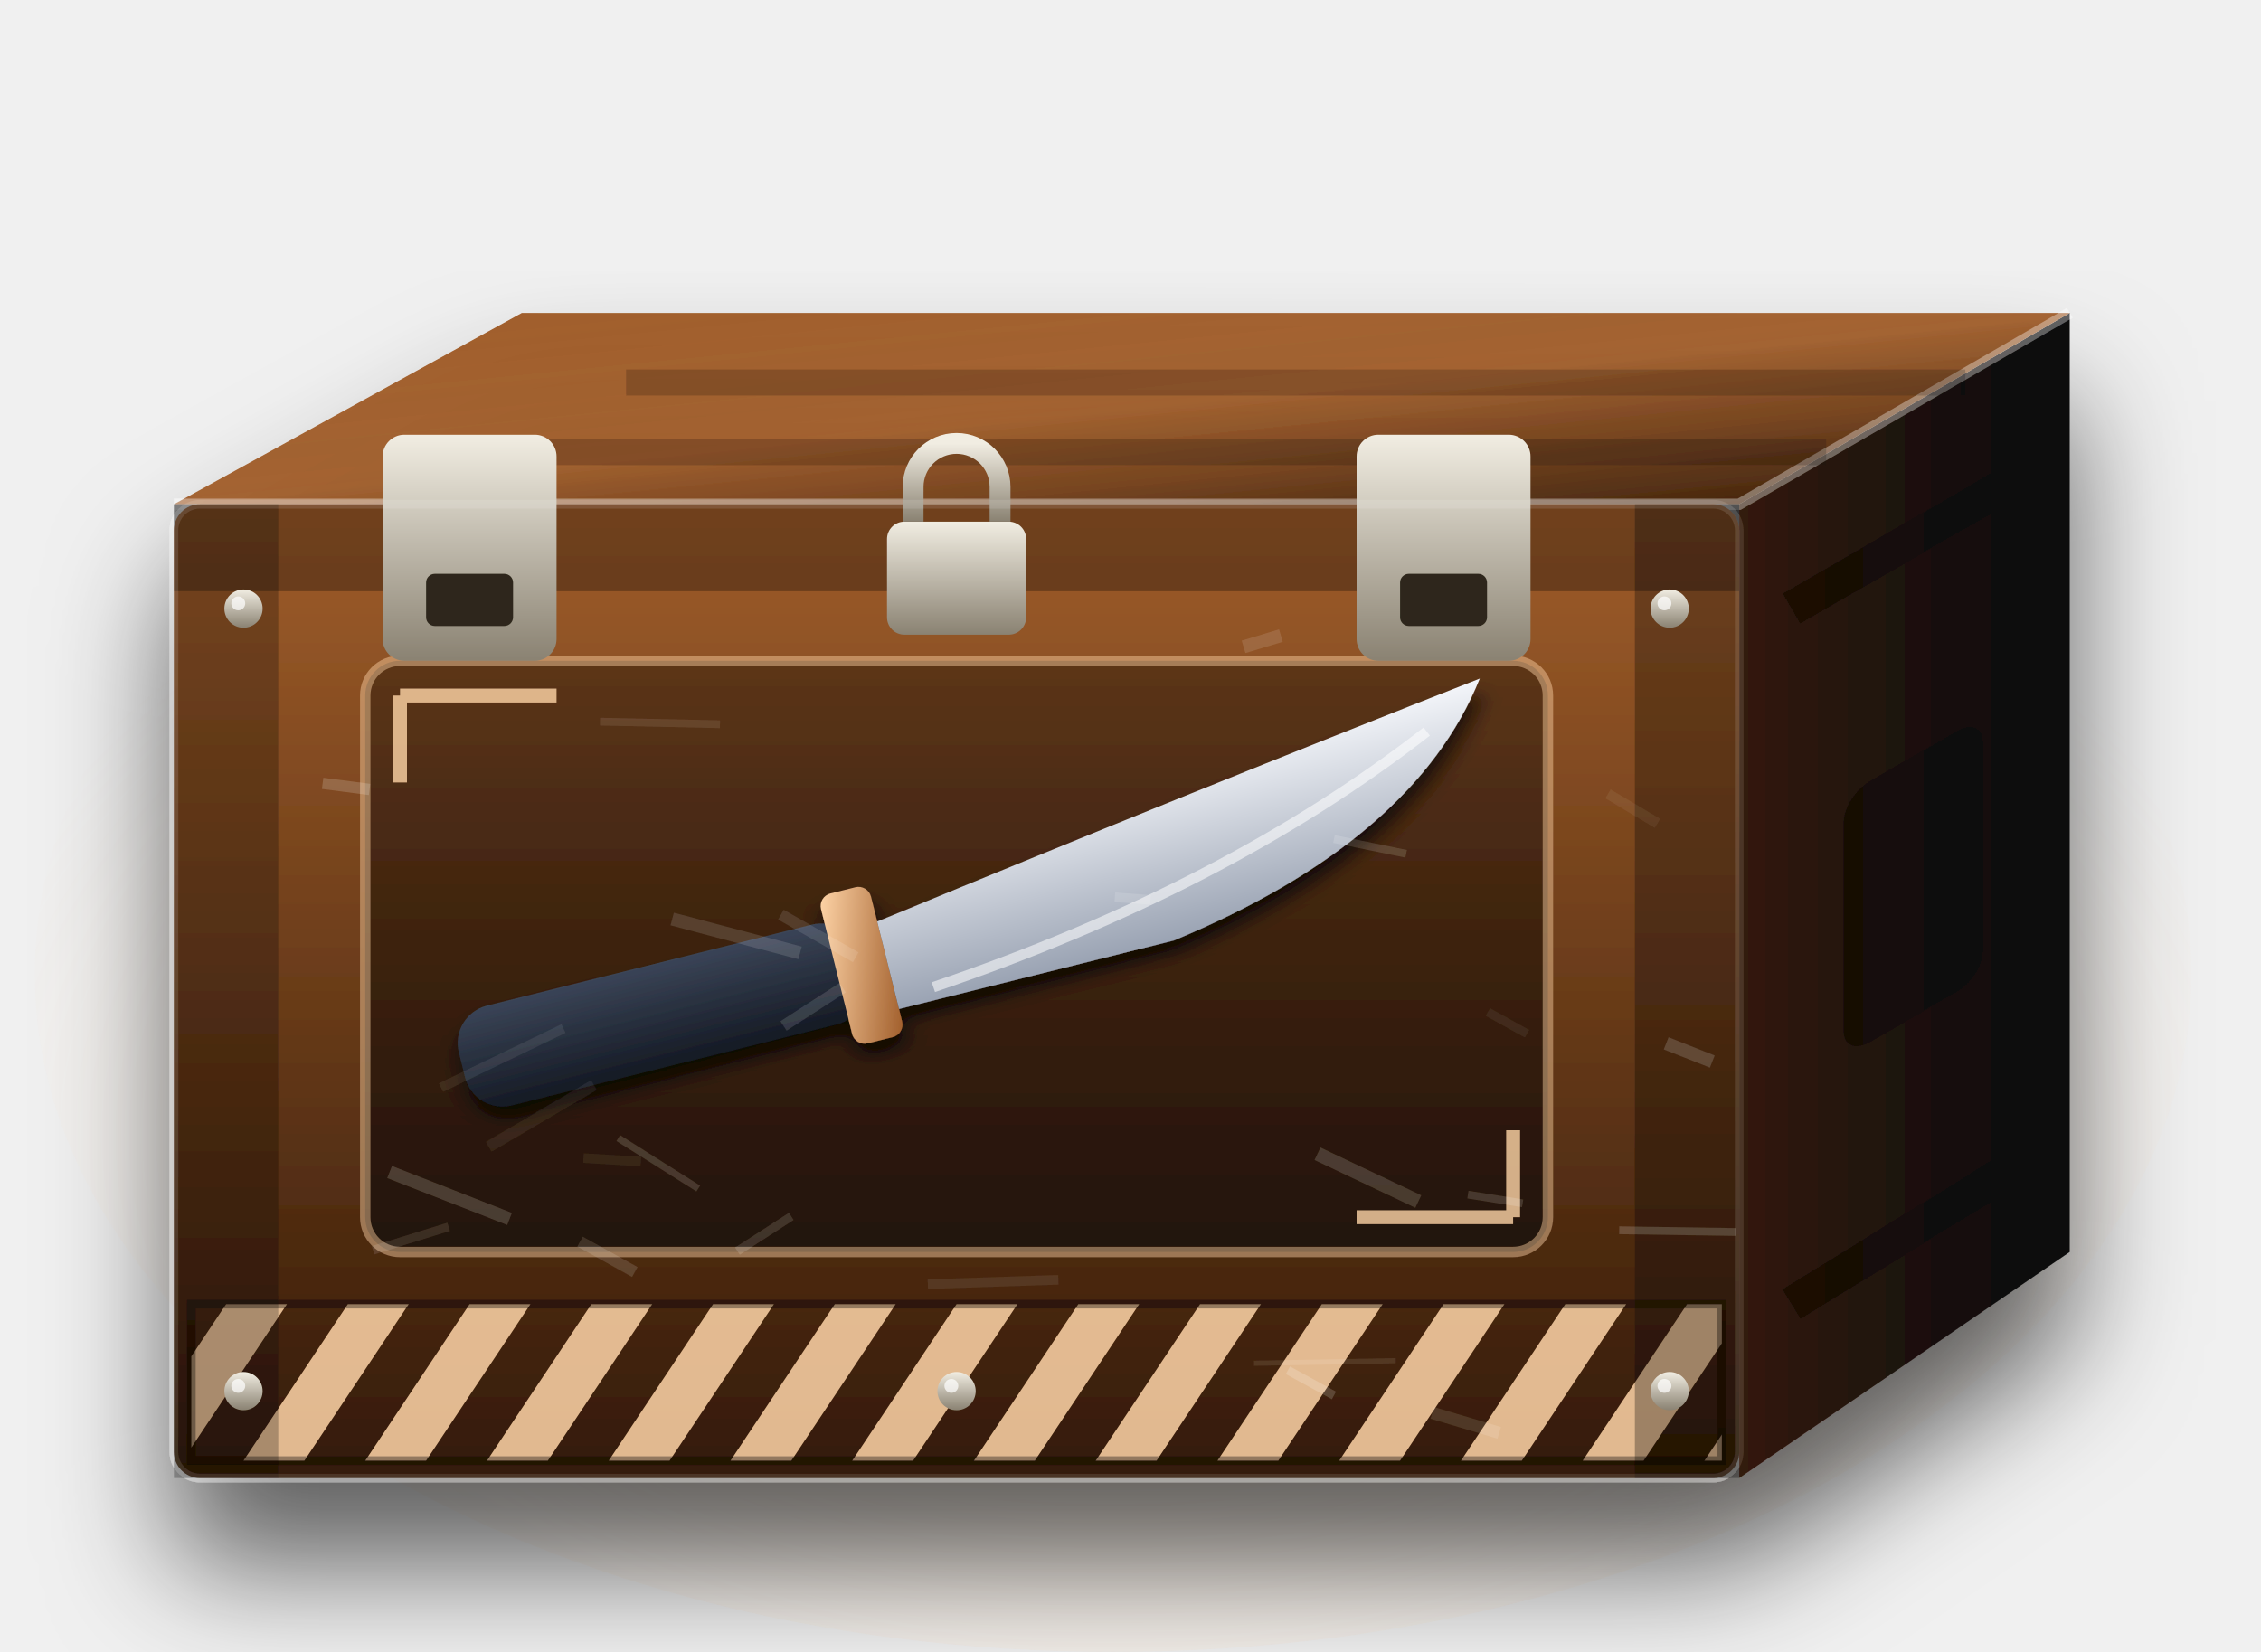
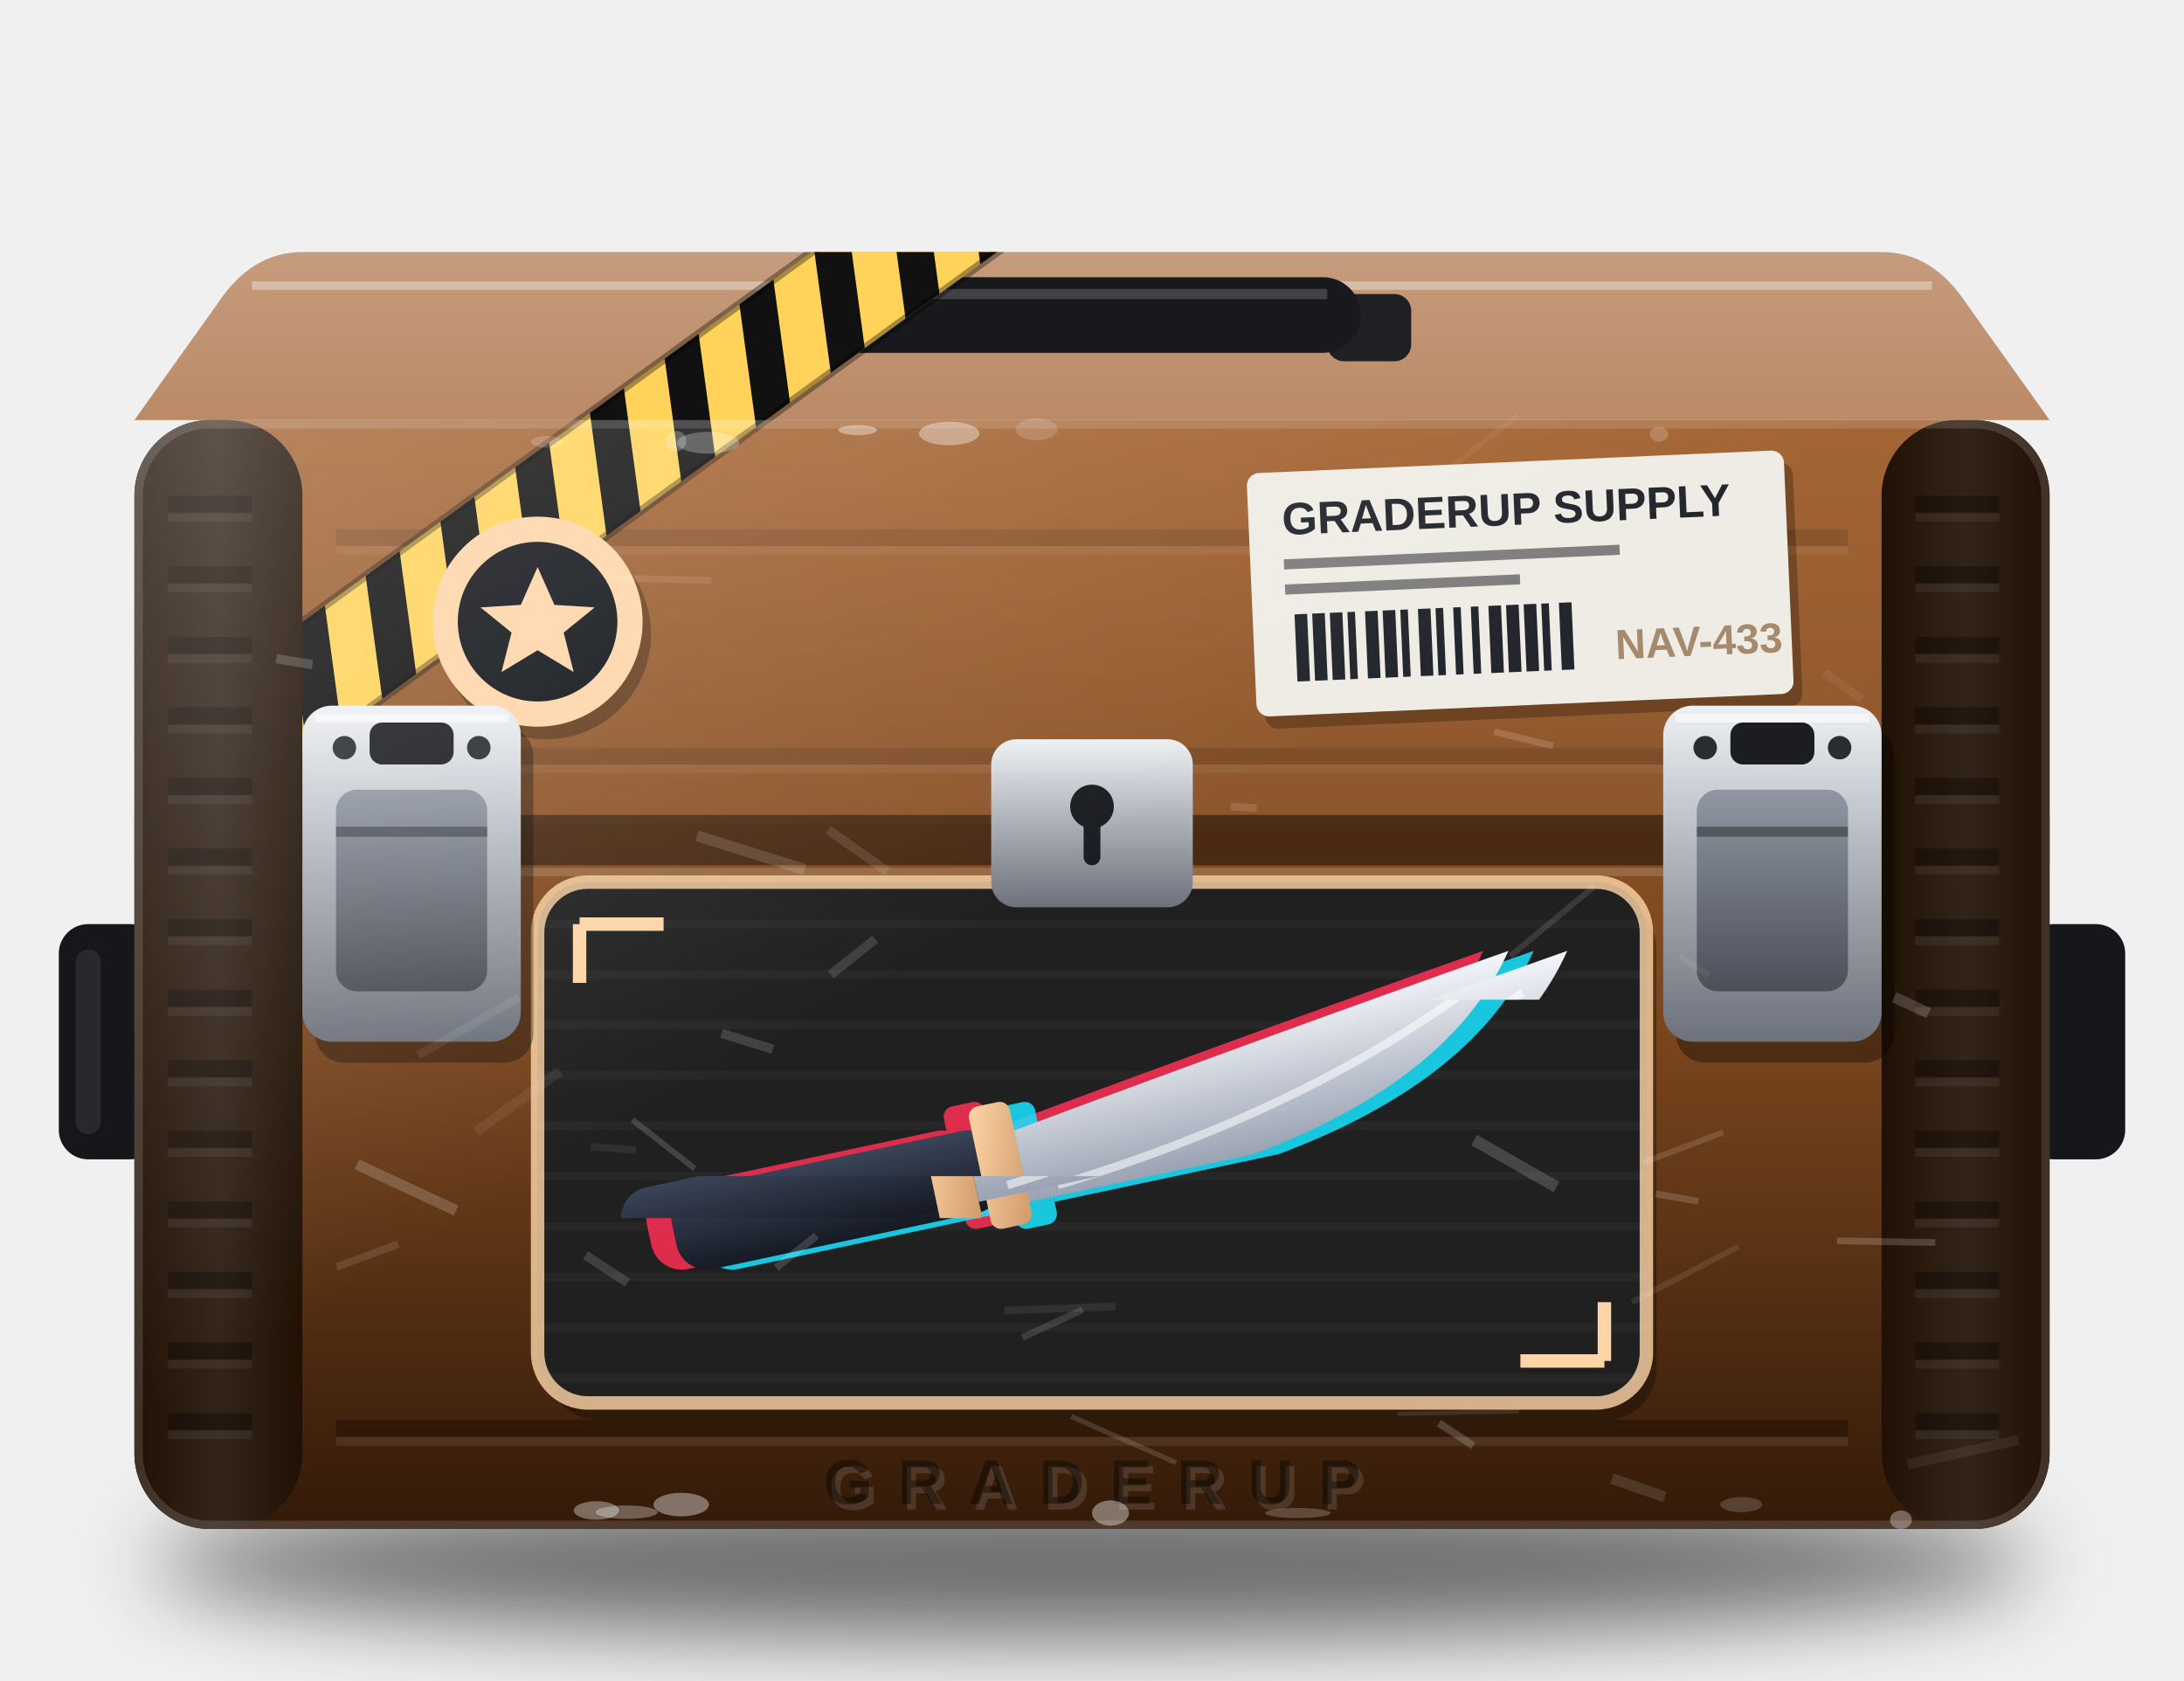
- <svg xmlns="http://www.w3.org/2000/svg" viewBox="0 0 260 190" fill="none">
+ <svg xmlns="http://www.w3.org/2000/svg" viewBox="0 0 260 200" fill="none">
  <defs>
    <linearGradient id="navajaf" x1="0" y1="0" x2="0" y2="1">
      <stop offset="0" stop-color="#a05d2a" />
+       <stop offset=".55" stop-color="#7a461e" />
      <stop offset="1" stop-color="#331a08" />
    </linearGradient>
-     <linearGradient id="navajat" x1="0" y1="0" x2="1" y2="1">
-       <stop offset="0" stop-color="#a05d2a" />
-       <stop offset=".5" stop-color="#a05d2a" stop-opacity=".95" />
-       <stop offset="1" stop-color="#331a08" />
-     </linearGradient>
-     <linearGradient id="navajas" x1="0" y1="0" x2="1" y2="0">
-       <stop offset="0" stop-color="#331a08" />
-       <stop offset="1" stop-color="#07090c" />
-     </linearGradient>
-     <linearGradient id="navajam" x1="0" y1="0" x2="0" y2="1">
-       <stop offset="0" stop-color="#f1ede2" />
-       <stop offset="1" stop-color="#8a8272" />
-     </linearGradient>
-     <linearGradient id="navajap" x1="0" y1="0" x2="0" y2="1">
-       <stop offset="0" stop-color="#000" stop-opacity=".35" />
-       <stop offset="1" stop-color="#000" stop-opacity=".55" />
-     </linearGradient>
-     <radialGradient id="navajag" cx=".5" cy=".62" r=".55">
-       <stop offset="0" stop-color="#ffd5a8" stop-opacity=".35" />
-       <stop offset="1" stop-color="#ffd5a8" stop-opacity="0" />
-     </radialGradient>
+     <linearGradient id="navajat" x1="0" y1="0" x2="0" y2="1">
+       <stop offset="0" stop-color="#c59c7d" />
+       <stop offset="1" stop-color="#bb8a66" />
+     </linearGradient>
+     <linearGradient id="navajab" x1="0" y1="0" x2="1" y2="0">
+       <stop offset="0" stop-color="#211105" />
+       <stop offset=".5" stop-color="#332419" />
+       <stop offset="1" stop-color="#211105" />
+     </linearGradient>
+     <linearGradient id="navajagl" x1="0" y1="0" x2="1" y2="1">
+       <stop offset="0" stop-color="#fff" stop-opacity=".22" />
+       <stop offset=".45" stop-color="#fff" stop-opacity="0" />
+     </linearGradient>
+     <linearGradient id="navajamt" x1="0" y1="0" x2="0" y2="1">
+       <stop offset="0" stop-color="#eef0f3" />
+       <stop offset=".5" stop-color="#a9aeb7" />
+       <stop offset="1" stop-color="#6c717b" />
+     </linearGradient>
+     <linearGradient id="navajamd" x1="0" y1="0" x2="0" y2="1">
+       <stop offset="0" stop-color="#9097a2" />
+       <stop offset="1" stop-color="#4a4f58" />
+     </linearGradient>
    <linearGradient id="m" x1="0" y1="0" x2="0" y2="1">
      <stop offset="0" stop-color="#f4f6fa" />
      <stop offset="1" stop-color="#9aa3b3" />
    </linearGradient>
    <linearGradient id="d" x1="0" y1="0" x2="0" y2="1">
      <stop offset="0" stop-color="#3a4457" />
      <stop offset="1" stop-color="#151a24" />
    </linearGradient>
    <linearGradient id="acc" x1="0" y1="0" x2="1" y2="1">
      <stop offset="0" stop-color="#ffd5a8" />
-       <stop offset="1" stop-color="#a05d2a" />
-     </linearGradient>
-     <filter id="navajash" x="-10%" y="-10%" width="120%" height="140%">
-       <feDropShadow dx="0" dy="10" stdDeviation="7" flood-color="#000" flood-opacity=".6" />
+       <stop offset="1" stop-color="#d09969" />
+     </linearGradient>
+     <filter id="navajabl" x="-20%" y="-50%" width="140%" height="200%">
+       <feGaussianBlur stdDeviation="5" />
    </filter>
-     <filter id="navajaws" x="-20%" y="-20%" width="140%" height="160%">
-       <feDropShadow dx="0" dy="2" stdDeviation="1.5" flood-color="#000" flood-opacity=".7" />
+     <filter id="navajar" x="-10%" y="-10%" width="120%" height="120%">
+       <feFlood flood-color="#ff2d55" />
+       <feComposite in2="SourceAlpha" operator="in" />
    </filter>
+     <filter id="navajac" x="-10%" y="-10%" width="120%" height="120%">
+       <feFlood flood-color="#19e3ff" />
+       <feComposite in2="SourceAlpha" operator="in" />
+     </filter>
+     <clipPath id="navajaclip">
+       <path d="M36 30 H224 Q230 30 234 36 L244 50 V173 Q244 182 235 182 H25 Q16 182 16 173 V50 L26 36 Q30 30 36 30 Z" />
+     </clipPath>
+     <clipPath id="navajast">
+       <rect x="64" y="105" width="132" height="62" rx="6" />
+     </clipPath>
+     <clipPath id="navajas1">
+       <rect x="0" y="112" width="260" height="7" />
+     </clipPath>
+     <clipPath id="navajas2">
+       <rect x="0" y="140" width="260" height="5" />
+     </clipPath>
  </defs>
-   <ellipse cx="128" cy="112" rx="124" ry="78" fill="url(#navajag)" />
-   <g filter="url(#navajash)">
-     <path d="M200 58 L238 36 V144 L200 170 Z" fill="url(#navajas)" />
-     <path d="M206 70 L232 55 M206 150 L232 134" stroke="#000" stroke-opacity=".35" stroke-width="4" />
-     <rect x="212" y="90" width="16" height="30" rx="3" transform="skewY(-30) translate(0 124)" fill="#000" fill-opacity=".35" />
-     <path d="M20 58 L200 58 L238 36 L60 36 Z" fill="url(#navajat)" />
-     <path d="M20 58 L200 58 L238 36" stroke="#fff" stroke-opacity=".35" stroke-width="1.3" />
-     <path d="M58 52 L210 52 M72 44 L226 44" stroke="#000" stroke-opacity=".18" stroke-width="3" />
-     <rect x="20" y="58" width="180" height="112" rx="3" fill="url(#navajaf)" />
-     <rect x="20" y="58" width="180" height="10" fill="#000" fill-opacity=".3" />
-     <clipPath id="navajahz">
-       <rect x="22" y="150" width="176" height="18" />
-     </clipPath>
-     <g clip-path="url(#navajahz)">
-       <path d="M14 168 l12 -18 h7 l-12 18 z" fill="#ffd5a8" fill-opacity=".85" />
-       <path d="M28 168 l12 -18 h7 l-12 18 z" fill="#ffd5a8" fill-opacity=".85" />
-       <path d="M42 168 l12 -18 h7 l-12 18 z" fill="#ffd5a8" fill-opacity=".85" />
-       <path d="M56 168 l12 -18 h7 l-12 18 z" fill="#ffd5a8" fill-opacity=".85" />
-       <path d="M70 168 l12 -18 h7 l-12 18 z" fill="#ffd5a8" fill-opacity=".85" />
-       <path d="M84 168 l12 -18 h7 l-12 18 z" fill="#ffd5a8" fill-opacity=".85" />
-       <path d="M98 168 l12 -18 h7 l-12 18 z" fill="#ffd5a8" fill-opacity=".85" />
-       <path d="M112 168 l12 -18 h7 l-12 18 z" fill="#ffd5a8" fill-opacity=".85" />
-       <path d="M126 168 l12 -18 h7 l-12 18 z" fill="#ffd5a8" fill-opacity=".85" />
-       <path d="M140 168 l12 -18 h7 l-12 18 z" fill="#ffd5a8" fill-opacity=".85" />
-       <path d="M154 168 l12 -18 h7 l-12 18 z" fill="#ffd5a8" fill-opacity=".85" />
-       <path d="M168 168 l12 -18 h7 l-12 18 z" fill="#ffd5a8" fill-opacity=".85" />
-       <path d="M182 168 l12 -18 h7 l-12 18 z" fill="#ffd5a8" fill-opacity=".85" />
-       <path d="M196 168 l12 -18 h7 l-12 18 z" fill="#ffd5a8" fill-opacity=".85" />
-       <path d="M210 168 l12 -18 h7 l-12 18 z" fill="#ffd5a8" fill-opacity=".85" />
-       <path d="M224 168 l12 -18 h7 l-12 18 z" fill="#ffd5a8" fill-opacity=".85" />
-     </g>
-     <rect x="22" y="150" width="176" height="18" fill="none" stroke="#000" stroke-opacity=".35" />
-     <rect x="20" y="58" width="12" height="112" fill="#000" fill-opacity=".25" />
-     <rect x="188" y="58" width="12" height="112" fill="#000" fill-opacity=".3" />
-     <rect x="42" y="76" width="136" height="68" rx="4" fill="url(#navajap)" stroke="#ffd5a8" stroke-opacity=".45" stroke-width="1.2" />
-     <path d="M46 80 h18 M46 80 v10 M174 140 h-18 M174 140 v-10" stroke="#ffd5a8" stroke-opacity=".8" stroke-width="1.6" />
-     <g transform="translate(38 56) scale(.74) rotate(-14 100 70)" filter="url(#navajaws)">
+   <ellipse cx="130" cy="186" rx="112" ry="9" fill="#000" fill-opacity=".55" filter="url(#navajabl)" />
+   <rect x="7" y="110" width="12" height="28" rx="3.5" fill="#15171b" />
+   <rect x="9" y="113" width="3" height="22" rx="1.5" fill="#fff" fill-opacity=".08" />
+   <rect x="241" y="110" width="12" height="28" rx="3.5" fill="#15171b" />
+   <path d="M36 30 H224 Q230 30 234 36 L244 50 H16 L26 36 Q30 30 36 30 Z" fill="url(#navajat)" />
+   <path d="M30 34 H230" stroke="#fff" stroke-opacity=".35" stroke-width="1" />
+   <rect x="92" y="35" width="10" height="8" rx="2" fill="#1e2024" />
+   <rect x="158" y="35" width="10" height="8" rx="2" fill="#1e2024" />
+   <rect x="98" y="33" width="64" height="9" rx="4.5" fill="#17191d" />
+   <path d="M102 35 h56" stroke="#fff" stroke-opacity=".18" stroke-width="1.2" />
+   <rect x="16" y="50" width="228" height="132" rx="9" fill="url(#navajaf)" />
+   <rect x="16" y="50" width="228" height="48" rx="9" fill="#fff" fill-opacity=".05" />
+   <path d="M40 64 H220 M40 90 H220" stroke="#000" stroke-opacity=".12" stroke-width="2" />
+   <path d="M40 65.5 H220 M40 91.5 H220" stroke="#fff" stroke-opacity=".06" stroke-width="1" />
+   <g clip-path="url(#navajaclip)">
+     <g transform="rotate(-36 60 64)">
+       <rect x="-40" y="58" width="170" height="13" fill="#ffd35a" />
+       <path d="M-40 71 l7 -13 h5 l-7 13 z" fill="#111" />
+       <path d="M-29 71 l7 -13 h5 l-7 13 z" fill="#111" />
+       <path d="M-18 71 l7 -13 h5 l-7 13 z" fill="#111" />
+       <path d="M-7 71 l7 -13 h5 l-7 13 z" fill="#111" />
+       <path d="M4 71 l7 -13 h5 l-7 13 z" fill="#111" />
+       <path d="M15 71 l7 -13 h5 l-7 13 z" fill="#111" />
+       <path d="M26 71 l7 -13 h5 l-7 13 z" fill="#111" />
+       <path d="M37 71 l7 -13 h5 l-7 13 z" fill="#111" />
+       <path d="M48 71 l7 -13 h5 l-7 13 z" fill="#111" />
+       <path d="M59 71 l7 -13 h5 l-7 13 z" fill="#111" />
+       <path d="M70 71 l7 -13 h5 l-7 13 z" fill="#111" />
+       <path d="M81 71 l7 -13 h5 l-7 13 z" fill="#111" />
+       <path d="M92 71 l7 -13 h5 l-7 13 z" fill="#111" />
+       <path d="M103 71 l7 -13 h5 l-7 13 z" fill="#111" />
+       <path d="M114 71 l7 -13 h5 l-7 13 z" fill="#111" />
+       <path d="M125 71 l7 -13 h5 l-7 13 z" fill="#111" />
+       <path d="M136 71 l7 -13 h5 l-7 13 z" fill="#111" />
+       <path d="M147 71 l7 -13 h5 l-7 13 z" fill="#111" />
+       <rect x="-40" y="58" width="170" height="13" fill="none" stroke="#000" stroke-opacity=".35" />
+     </g>
+   </g>
+   <rect x="16" y="97" width="228" height="6" fill="#000" fill-opacity=".45" />
+   <path d="M16 103.8 H244" stroke="#fff" stroke-opacity=".16" stroke-width="1" />
+   <path d="M40 170 H220" stroke="#000" stroke-opacity=".28" stroke-width="2" />
+   <path d="M40 171.6 H220" stroke="#fff" stroke-opacity=".08" stroke-width="1" />
+   <rect x="16" y="50" width="20" height="132" rx="9" fill="url(#navajab)" />
+   <path d="M20 60 h10" stroke="#000" stroke-opacity=".32" stroke-width="2" />
+   <path d="M20 61.6 h10" stroke="#fff" stroke-opacity=".06" stroke-width="1" />
+   <path d="M20 68.4 h10" stroke="#000" stroke-opacity=".32" stroke-width="2" />
+   <path d="M20 70 h10" stroke="#fff" stroke-opacity=".06" stroke-width="1" />
+   <path d="M20 76.8 h10" stroke="#000" stroke-opacity=".32" stroke-width="2" />
+   <path d="M20 78.4 h10" stroke="#fff" stroke-opacity=".06" stroke-width="1" />
+   <path d="M20 85.2 h10" stroke="#000" stroke-opacity=".32" stroke-width="2" />
+   <path d="M20 86.8 h10" stroke="#fff" stroke-opacity=".06" stroke-width="1" />
+   <path d="M20 93.6 h10" stroke="#000" stroke-opacity=".32" stroke-width="2" />
+   <path d="M20 95.2 h10" stroke="#fff" stroke-opacity=".06" stroke-width="1" />
+   <path d="M20 102 h10" stroke="#000" stroke-opacity=".32" stroke-width="2" />
+   <path d="M20 103.6 h10" stroke="#fff" stroke-opacity=".06" stroke-width="1" />
+   <path d="M20 110.4 h10" stroke="#000" stroke-opacity=".32" stroke-width="2" />
+   <path d="M20 112 h10" stroke="#fff" stroke-opacity=".06" stroke-width="1" />
+   <path d="M20 118.8 h10" stroke="#000" stroke-opacity=".32" stroke-width="2" />
+   <path d="M20 120.4 h10" stroke="#fff" stroke-opacity=".06" stroke-width="1" />
+   <path d="M20 127.2 h10" stroke="#000" stroke-opacity=".32" stroke-width="2" />
+   <path d="M20 128.8 h10" stroke="#fff" stroke-opacity=".06" stroke-width="1" />
+   <path d="M20 135.6 h10" stroke="#000" stroke-opacity=".32" stroke-width="2" />
+   <path d="M20 137.2 h10" stroke="#fff" stroke-opacity=".06" stroke-width="1" />
+   <path d="M20 144 h10" stroke="#000" stroke-opacity=".32" stroke-width="2" />
+   <path d="M20 145.6 h10" stroke="#fff" stroke-opacity=".06" stroke-width="1" />
+   <path d="M20 152.4 h10" stroke="#000" stroke-opacity=".32" stroke-width="2" />
+   <path d="M20 154 h10" stroke="#fff" stroke-opacity=".06" stroke-width="1" />
+   <path d="M20 160.8 h10" stroke="#000" stroke-opacity=".32" stroke-width="2" />
+   <path d="M20 162.4 h10" stroke="#fff" stroke-opacity=".06" stroke-width="1" />
+   <path d="M20 169.2 h10" stroke="#000" stroke-opacity=".32" stroke-width="2" />
+   <path d="M20 170.8 h10" stroke="#fff" stroke-opacity=".06" stroke-width="1" />
+   <rect x="224" y="50" width="20" height="132" rx="9" fill="url(#navajab)" />
+   <path d="M228 60 h10" stroke="#000" stroke-opacity=".32" stroke-width="2" />
+   <path d="M228 61.6 h10" stroke="#fff" stroke-opacity=".06" stroke-width="1" />
+   <path d="M228 68.4 h10" stroke="#000" stroke-opacity=".32" stroke-width="2" />
+   <path d="M228 70 h10" stroke="#fff" stroke-opacity=".06" stroke-width="1" />
+   <path d="M228 76.8 h10" stroke="#000" stroke-opacity=".32" stroke-width="2" />
+   <path d="M228 78.4 h10" stroke="#fff" stroke-opacity=".06" stroke-width="1" />
+   <path d="M228 85.2 h10" stroke="#000" stroke-opacity=".32" stroke-width="2" />
+   <path d="M228 86.8 h10" stroke="#fff" stroke-opacity=".06" stroke-width="1" />
+   <path d="M228 93.6 h10" stroke="#000" stroke-opacity=".32" stroke-width="2" />
+   <path d="M228 95.2 h10" stroke="#fff" stroke-opacity=".06" stroke-width="1" />
+   <path d="M228 102 h10" stroke="#000" stroke-opacity=".32" stroke-width="2" />
+   <path d="M228 103.6 h10" stroke="#fff" stroke-opacity=".06" stroke-width="1" />
+   <path d="M228 110.4 h10" stroke="#000" stroke-opacity=".32" stroke-width="2" />
+   <path d="M228 112 h10" stroke="#fff" stroke-opacity=".06" stroke-width="1" />
+   <path d="M228 118.8 h10" stroke="#000" stroke-opacity=".32" stroke-width="2" />
+   <path d="M228 120.4 h10" stroke="#fff" stroke-opacity=".06" stroke-width="1" />
+   <path d="M228 127.2 h10" stroke="#000" stroke-opacity=".32" stroke-width="2" />
+   <path d="M228 128.8 h10" stroke="#fff" stroke-opacity=".06" stroke-width="1" />
+   <path d="M228 135.6 h10" stroke="#000" stroke-opacity=".32" stroke-width="2" />
+   <path d="M228 137.2 h10" stroke="#fff" stroke-opacity=".06" stroke-width="1" />
+   <path d="M228 144 h10" stroke="#000" stroke-opacity=".32" stroke-width="2" />
+   <path d="M228 145.6 h10" stroke="#fff" stroke-opacity=".06" stroke-width="1" />
+   <path d="M228 152.4 h10" stroke="#000" stroke-opacity=".32" stroke-width="2" />
+   <path d="M228 154 h10" stroke="#fff" stroke-opacity=".06" stroke-width="1" />
+   <path d="M228 160.8 h10" stroke="#000" stroke-opacity=".32" stroke-width="2" />
+   <path d="M228 162.4 h10" stroke="#fff" stroke-opacity=".06" stroke-width="1" />
+   <path d="M228 169.2 h10" stroke="#000" stroke-opacity=".32" stroke-width="2" />
+   <path d="M228 170.8 h10" stroke="#fff" stroke-opacity=".06" stroke-width="1" />
+   <g transform="rotate(-2.5 180 70)">
+     <rect x="149" y="55" width="64" height="29" rx="1.5" fill="#000" fill-opacity=".25" transform="translate(1 1.5)" />
+     <rect x="149" y="55" width="64" height="29" rx="1.5" fill="#eeece4" />
+     <text x="153" y="62.5" font-family="Arial, sans-serif" font-weight="700" font-size="5.4" fill="#23262c">GRADERUP SUPPLY</text>
+     <path d="M153 66 h40 M153 69 h28" stroke="#23262c" stroke-opacity=".55" stroke-width="1.2" />
+     <rect x="154" y="72" width="1.5" height="8" fill="#23262c" />
+     <rect x="156.1" y="72" width="1.5" height="8" fill="#23262c" />
+     <rect x="158.2" y="72" width="1.5" height="8" fill="#23262c" />
+     <rect x="160.3" y="72" width="0.9" height="8" fill="#23262c" />
+     <rect x="162.4" y="72" width="1.5" height="8" fill="#23262c" />
+     <rect x="164.5" y="72" width="1.5" height="8" fill="#23262c" />
+     <rect x="166.6" y="72" width="0.9" height="8" fill="#23262c" />
+     <rect x="168.7" y="72" width="1.5" height="8" fill="#23262c" />
+     <rect x="170.8" y="72" width="0.9" height="8" fill="#23262c" />
+     <rect x="172.9" y="72" width="0.9" height="8" fill="#23262c" />
+     <rect x="175" y="72" width="0.9" height="8" fill="#23262c" />
+     <rect x="177.1" y="72" width="1.5" height="8" fill="#23262c" />
+     <rect x="179.2" y="72" width="1.5" height="8" fill="#23262c" />
+     <rect x="181.3" y="72" width="1.5" height="8" fill="#23262c" />
+     <rect x="183.4" y="72" width="0.9" height="8" fill="#23262c" />
+     <rect x="185.5" y="72" width="1.5" height="8" fill="#23262c" />
+     <text x="192" y="79" font-family="Arial, sans-serif" font-weight="700" font-size="5" fill="#a68a6d">NAV-433</text>
+   </g>
+   <circle cx="64" cy="74" r="12.5" fill="#000" fill-opacity=".3" transform="translate(1 1.5)" />
+   <circle cx="64" cy="74" r="12.5" fill="#ffd5a8" />
+   <circle cx="64" cy="74" r="9.5" fill="#101318" />
+   <path d="M64 67.5 L66 72 L70.8 72.3 L67.1 75.3 L68.3 80 L64 77.4 L59.7 80 L60.9 75.3 L57.2 72.3 L62 72 Z" fill="#ffd5a8" />
+   <rect x="64" y="105" width="132" height="62" rx="6" fill="#000" fill-opacity=".3" transform="translate(1.2 2)" />
+   <rect x="64" y="105" width="132" height="62" rx="6" fill="#0d1015" />
+   <g clip-path="url(#navajast)">
+     <rect x="64" y="105" width="132" height="62" fill="#ffd5a8" fill-opacity=".08" />
+     <path d="M64 110 H196" stroke="#fff" stroke-opacity=".035" />
+     <path d="M64 116 H196" stroke="#fff" stroke-opacity=".035" />
+     <path d="M64 122 H196" stroke="#fff" stroke-opacity=".035" />
+     <path d="M64 128 H196" stroke="#fff" stroke-opacity=".035" />
+     <path d="M64 134 H196" stroke="#fff" stroke-opacity=".035" />
+     <path d="M64 140 H196" stroke="#fff" stroke-opacity=".035" />
+     <path d="M64 146 H196" stroke="#fff" stroke-opacity=".035" />
+     <path d="M64 152 H196" stroke="#fff" stroke-opacity=".035" />
+     <path d="M64 158 H196" stroke="#fff" stroke-opacity=".035" />
+     <path d="M64 164 H196" stroke="#fff" stroke-opacity=".035" />
+     <g transform="translate(-3 0)" opacity=".85">
+       <g transform="translate(68 93) scale(.62) rotate(-12 100 70)" filter="url(#navajar)">
+         <rect x="18" y="62" width="64" height="16" rx="6" fill="url(#d)" />
+         <rect x="78" y="58" width="8" height="24" rx="2" fill="url(#acc)" />
+         <path d="M86 64 Q140 56 186 50 Q170 72 130 78 H86 Z" fill="url(#m)" />
+         <path d="M92 76 Q140 72 176 56" stroke="#fff" stroke-opacity=".55" stroke-width="1.6" fill="none" />
+       </g>
+     </g>
+     <g transform="translate(3 0)" opacity=".85">
+       <g transform="translate(68 93) scale(.62) rotate(-12 100 70)" filter="url(#navajac)">
+         <rect x="18" y="62" width="64" height="16" rx="6" fill="url(#d)" />
+         <rect x="78" y="58" width="8" height="24" rx="2" fill="url(#acc)" />
+         <path d="M86 64 Q140 56 186 50 Q170 72 130 78 H86 Z" fill="url(#m)" />
+         <path d="M92 76 Q140 72 176 56" stroke="#fff" stroke-opacity=".55" stroke-width="1.6" fill="none" />
+       </g>
+     </g>
+     <g transform="translate(68 93) scale(.62) rotate(-12 100 70)">
      <rect x="18" y="62" width="64" height="16" rx="6" fill="url(#d)" />
      <rect x="78" y="58" width="8" height="24" rx="2" fill="url(#acc)" />
      <path d="M86 64 Q140 56 186 50 Q170 72 130 78 H86 Z" fill="url(#m)" />
      <path d="M92 76 Q140 72 176 56" stroke="#fff" stroke-opacity=".55" stroke-width="1.6" fill="none" />
    </g>
-     <path d="M67.1 133.2 l6.6 0.4" stroke="#fff" stroke-opacity="0.07" stroke-width="1.1" />
-     <path d="M42.9 143.8 l8.7 -2.7" stroke="#fff" stroke-opacity="0.11" stroke-width="1.0" />
-     <path d="M44.8 134.8 l13.8 5.4" stroke="#fff" stroke-opacity="0.17" stroke-width="1.5" />
-     <path d="M151.5 132.7 l11.6 5.5" stroke="#fff" stroke-opacity="0.16" stroke-width="1.6" />
-     <path d="M171.1 116.4 l4.5 2.5" stroke="#fff" stroke-opacity="0.06" stroke-width="1.0" />
-     <path d="M184.9 91.3 l5.7 3.4" stroke="#fff" stroke-opacity="0.06" stroke-width="1.2" />
-     <path d="M71.1 130.9 l9.2 5.8" stroke="#fff" stroke-opacity="0.15" stroke-width="0.8" />
-     <path d="M164.7 162.5 l7.7 2.3" stroke="#fff" stroke-opacity="0.12" stroke-width="1.4" />
-     <path d="M106.7 147.7 l15.0 -0.5" stroke="#fff" stroke-opacity="0.08" stroke-width="1.1" />
-     <path d="M37.1 90.1 l5.4 0.7" stroke="#fff" stroke-opacity="0.17" stroke-width="1.3" />
-     <path d="M153.4 96.5 l8.3 1.7" stroke="#fff" stroke-opacity="0.14" stroke-width="0.9" />
-     <path d="M84.8 143.9 l6.2 -4.0" stroke="#fff" stroke-opacity="0.14" stroke-width="1.0" />
-     <path d="M77.3 105.7 l14.7 3.9" stroke="#fff" stroke-opacity="0.13" stroke-width="1.5" />
-     <path d="M144.2 156.8 l16.3 -0.3" stroke="#fff" stroke-opacity="0.10" stroke-width="0.6" />
-     <path d="M168.8 137.4 l6.3 1.0" stroke="#fff" stroke-opacity="0.15" stroke-width="0.9" />
-     <path d="M56.2 131.9 l12.1 -7.1" stroke="#fff" stroke-opacity="0.07" stroke-width="1.3" />
-     <path d="M143.0 74.4 l4.3 -1.3" stroke="#fff" stroke-opacity="0.12" stroke-width="1.5" />
-     <path d="M90.1 118.0 l6.8 -4.4" stroke="#fff" stroke-opacity="0.13" stroke-width="1.3" />
-     <path d="M191.6 120.0 l5.3 2.1" stroke="#fff" stroke-opacity="0.16" stroke-width="1.5" />
-     <path d="M66.7 142.8 l6.3 3.5" stroke="#fff" stroke-opacity="0.13" stroke-width="1.3" />
-     <path d="M148.1 157.6 l5.3 2.9" stroke="#fff" stroke-opacity="0.17" stroke-width="1.0" />
-     <path d="M186.2 141.5 l13.4 0.2" stroke="#fff" stroke-opacity="0.17" stroke-width="0.9" />
-     <path d="M69.0 83.0 l13.8 0.3" stroke="#fff" stroke-opacity="0.10" stroke-width="0.9" />
-     <path d="M128.2 103.2 l4.1 0.3" stroke="#fff" stroke-opacity="0.13" stroke-width="1.1" />
-     <path d="M50.7 125.1 l14.1 -6.8" stroke="#fff" stroke-opacity="0.08" stroke-width="1.1" />
-     <path d="M89.8 105.2 l8.6 4.9" stroke="#fff" stroke-opacity="0.11" stroke-width="1.3" />
-     <circle cx="28" cy="70" r="2.2" fill="url(#navajam)" />
-     <circle cx="27.4" cy="69.4" r="0.8" fill="#fff" fill-opacity=".7" />
-     <circle cx="192" cy="70" r="2.2" fill="url(#navajam)" />
-     <circle cx="191.4" cy="69.4" r="0.8" fill="#fff" fill-opacity=".7" />
-     <circle cx="28" cy="160" r="2.2" fill="url(#navajam)" />
-     <circle cx="27.4" cy="159.4" r="0.8" fill="#fff" fill-opacity=".7" />
-     <circle cx="192" cy="160" r="2.2" fill="url(#navajam)" />
-     <circle cx="191.4" cy="159.4" r="0.8" fill="#fff" fill-opacity=".7" />
-     <circle cx="110" cy="70" r="2.2" fill="url(#navajam)" />
-     <circle cx="109.4" cy="69.4" r="0.8" fill="#fff" fill-opacity=".7" />
-     <circle cx="110" cy="160" r="2.2" fill="url(#navajam)" />
-     <circle cx="109.4" cy="159.4" r="0.8" fill="#fff" fill-opacity=".7" />
-     <rect x="44" y="50" width="20" height="26" rx="2.5" fill="url(#navajam)" />
-     <rect x="49" y="66" width="10" height="6" rx="1" fill="#2e281c" />
-     <rect x="156" y="50" width="20" height="26" rx="2.5" fill="url(#navajam)" />
-     <rect x="161" y="66" width="10" height="6" rx="1" fill="#2e281c" />
-     <rect x="102" y="60" width="16" height="13" rx="2" fill="url(#navajam)" />
-     <path d="M105 60 v-4 a5 5 0 0 1 10 0 v4" stroke="url(#navajam)" stroke-width="2.4" fill="none" />
-     <text x="110" y="184" opacity="0" text-anchor="middle" font-family="Arial Black, Arial, sans-serif" font-weight="900" font-size="9" letter-spacing="3" fill="#000" fill-opacity=".45">GRADERUP</text>
-     <rect x="20" y="58" width="180" height="112" rx="3" stroke="#fff" stroke-opacity=".12" />
+     <g clip-path="url(#navajas1)" transform="translate(7 0)">
+       <g transform="translate(68 93) scale(.62) rotate(-12 100 70)">
+         <rect x="18" y="62" width="64" height="16" rx="6" fill="url(#d)" />
+         <rect x="78" y="58" width="8" height="24" rx="2" fill="url(#acc)" />
+         <path d="M86 64 Q140 56 186 50 Q170 72 130 78 H86 Z" fill="url(#m)" />
+         <path d="M92 76 Q140 72 176 56" stroke="#fff" stroke-opacity=".55" stroke-width="1.6" fill="none" />
+       </g>
+     </g>
+     <g clip-path="url(#navajas2)" transform="translate(-6 0)">
+       <g transform="translate(68 93) scale(.62) rotate(-12 100 70)">
+         <rect x="18" y="62" width="64" height="16" rx="6" fill="url(#d)" />
+         <rect x="78" y="58" width="8" height="24" rx="2" fill="url(#acc)" />
+         <path d="M86 64 Q140 56 186 50 Q170 72 130 78 H86 Z" fill="url(#m)" />
+         <path d="M92 76 Q140 72 176 56" stroke="#fff" stroke-opacity=".55" stroke-width="1.6" fill="none" />
+       </g>
+     </g>
  </g>
+   <rect x="64" y="105" width="132" height="62" rx="6" stroke="#ffd5a8" stroke-opacity=".8" stroke-width="1.6" />
+   <path d="M69 110 h10 M69 110 v7 M191 162 h-10 M191 162 v-7" stroke="#ffd5a8" stroke-width="1.6" />
+   <rect x="36" y="84" width="26" height="40" rx="3.5" fill="#000" fill-opacity=".35" transform="translate(1.5 2.5)" />
+   <rect x="36" y="84" width="26" height="40" rx="3.5" fill="url(#navajamt)" />
+   <rect x="40" y="94" width="18" height="24" rx="2.5" fill="url(#navajamd)" />
+   <path d="M40 99 h18" stroke="#000" stroke-opacity=".35" stroke-width="1.2" />
+   <rect x="44" y="86" width="10" height="5" rx="1.5" fill="#1b1d22" />
+   <circle cx="41" cy="89" r="1.4" fill="#2a2c31" />
+   <circle cx="57" cy="89" r="1.4" fill="#2a2c31" />
+   <path d="M37.5 85.5 h23" stroke="#fff" stroke-opacity=".55" stroke-width="1" />
+   <rect x="198" y="84" width="26" height="40" rx="3.5" fill="#000" fill-opacity=".35" transform="translate(1.5 2.5)" />
+   <rect x="198" y="84" width="26" height="40" rx="3.5" fill="url(#navajamt)" />
+   <rect x="202" y="94" width="18" height="24" rx="2.5" fill="url(#navajamd)" />
+   <path d="M202 99 h18" stroke="#000" stroke-opacity=".35" stroke-width="1.2" />
+   <rect x="206" y="86" width="10" height="5" rx="1.5" fill="#1b1d22" />
+   <circle cx="203" cy="89" r="1.4" fill="#2a2c31" />
+   <circle cx="219" cy="89" r="1.4" fill="#2a2c31" />
+   <path d="M199.5 85.5 h23" stroke="#fff" stroke-opacity=".55" stroke-width="1" />
+   <rect x="118" y="88" width="24" height="20" rx="3" fill="url(#navajamt)" />
+   <circle cx="130" cy="96" r="2.6" fill="#1b1d22" />
+   <rect x="129" y="97" width="2" height="6" rx="1" fill="#1b1d22" />
+   <text x="130.6" y="179.7" text-anchor="middle" font-family="Arial Black, Arial, sans-serif" font-weight="900" font-size="7.5" letter-spacing="3" fill="#fff" fill-opacity=".12">GRADERUP</text>
+   <text x="130" y="179" text-anchor="middle" font-family="Arial Black, Arial, sans-serif" font-weight="900" font-size="7.5" letter-spacing="3" fill="#000" fill-opacity=".4">GRADERUP</text>
+   <g clip-path="url(#navajaclip)">
+     <path d="M70.3 136.5 l5.4 0.4" stroke="#fff" stroke-opacity="0.07" stroke-width="0.9" />
+     <path d="M40.1 150.8 l7.3 -2.7" stroke="#fff" stroke-opacity="0.11" stroke-width="0.9" />
+     <path d="M42.5 138.6 l11.8 5.5" stroke="#fff" stroke-opacity="0.18" stroke-width="1.3" />
+     <path d="M175.5 135.7 l9.8 5.6" stroke="#fff" stroke-opacity="0.17" stroke-width="1.4" />
+     <path d="M200.0 113.8 l3.4 2.3" stroke="#fff" stroke-opacity="0.06" stroke-width="0.8" />
+     <path d="M217.2 80.0 l4.4 3.2" stroke="#fff" stroke-opacity="0.06" stroke-width="1.0" />
+     <path d="M75.3 133.3 l7.4 5.8" stroke="#fff" stroke-opacity="0.16" stroke-width="0.7" />
+     <path d="M191.9 176.0 l6.3 2.2" stroke="#fff" stroke-opacity="0.12" stroke-width="1.3" />
+     <path d="M119.6 156.0 l13.2 -0.5" stroke="#fff" stroke-opacity="0.08" stroke-width="0.9" />
+     <path d="M32.9 78.4 l4.3 0.7" stroke="#fff" stroke-opacity="0.18" stroke-width="1.1" />
+     <path d="M177.9 87.1 l7.0 1.7" stroke="#fff" stroke-opacity="0.15" stroke-width="0.8" />
+     <path d="M92.4 150.9 l4.8 -3.8" stroke="#fff" stroke-opacity="0.15" stroke-width="0.9" />
+     <path d="M83.0 99.5 l12.8 4.0" stroke="#fff" stroke-opacity="0.14" stroke-width="1.3" />
+     <path d="M166.4 168.3 l14.4 -0.3" stroke="#fff" stroke-opacity="0.10" stroke-width="0.5" />
+     <path d="M197.1 142.1 l5.1 0.9" stroke="#fff" stroke-opacity="0.16" stroke-width="0.8" />
+     <path d="M56.7 134.7 l10.0 -7.2" stroke="#fff" stroke-opacity="0.07" stroke-width="1.2" />
+     <path d="M164.9 57.3 l3.2 -1.1" stroke="#fff" stroke-opacity="0.13" stroke-width="1.3" />
+     <path d="M98.9 116.0 l5.3 -4.2" stroke="#fff" stroke-opacity="0.14" stroke-width="1.1" />
+     <path d="M225.5 118.7 l4.1 1.9" stroke="#fff" stroke-opacity="0.17" stroke-width="1.3" />
+     <path d="M69.7 149.4 l5.0 3.3" stroke="#fff" stroke-opacity="0.14" stroke-width="1.1" />
+     <path d="M171.3 169.4 l4.1 2.7" stroke="#fff" stroke-opacity="0.18" stroke-width="0.9" />
+     <path d="M218.7 147.7 l11.7 0.2" stroke="#fff" stroke-opacity="0.18" stroke-width="0.8" />
+     <path d="M72.6 68.8 l12.1 0.3" stroke="#fff" stroke-opacity="0.10" stroke-width="0.8" />
+     <path d="M146.5 96.0 l3.1 0.2" stroke="#fff" stroke-opacity="0.13" stroke-width="0.9" />
+     <path d="M49.8 125.6 l12.0 -6.9" stroke="#fff" stroke-opacity="0.08" stroke-width="1.0" />
+     <path d="M98.6 98.8 l7.0 4.9" stroke="#fff" stroke-opacity="0.11" stroke-width="1.1" />
+     <path d="M127.5 168.6 l12.5 5.5" stroke="#fff" stroke-opacity="0.14" stroke-width="0.6" />
+     <path d="M179.8 113.8 l10.0 -8.3" stroke="#fff" stroke-opacity="0.12" stroke-width="0.7" />
+     <path d="M227.1 174.3 l13.2 -2.9" stroke="#fff" stroke-opacity="0.07" stroke-width="1.2" />
+     <path d="M85.9 123.0 l6.1 1.9" stroke="#fff" stroke-opacity="0.15" stroke-width="1.1" />
+     <path d="M169.2 58.4 l11.5 -9.0" stroke="#fff" stroke-opacity="0.06" stroke-width="0.6" />
+     <path d="M121.7 159.2 l7.2 -3.3" stroke="#fff" stroke-opacity="0.13" stroke-width="0.8" />
+     <path d="M194.3 155.0 l12.6 -6.6" stroke="#fff" stroke-opacity="0.09" stroke-width="0.7" />
+     <path d="M195.6 138.4 l9.5 -3.6" stroke="#fff" stroke-opacity="0.13" stroke-width="0.7" />
+     <ellipse cx="71.0" cy="179.8" rx="2.7" ry="1.1" fill="#fff" fill-opacity="0.35" />
+     <ellipse cx="154.5" cy="180.1" rx="3.9" ry="0.6" fill="#fff" fill-opacity="0.21" />
+     <ellipse cx="132.2" cy="180.1" rx="2.2" ry="1.5" fill="#fff" fill-opacity="0.39" />
+     <ellipse cx="80.5" cy="52.5" rx="1.2" ry="1.2" fill="#fff" fill-opacity="0.25" />
+     <ellipse cx="84.3" cy="52.7" rx="3.7" ry="1.3" fill="#fff" fill-opacity="0.26" />
+     <ellipse cx="113.0" cy="51.6" rx="3.6" ry="1.4" fill="#fff" fill-opacity="0.37" />
+     <ellipse cx="81.1" cy="179.1" rx="3.3" ry="1.4" fill="#fff" fill-opacity="0.38" />
+     <ellipse cx="123.4" cy="51.1" rx="2.5" ry="1.3" fill="#fff" fill-opacity="0.16" />
+     <ellipse cx="207.3" cy="179.1" rx="2.5" ry="0.9" fill="#fff" fill-opacity="0.17" />
+     <ellipse cx="102.1" cy="51.2" rx="2.3" ry="0.6" fill="#fff" fill-opacity="0.38" />
+     <ellipse cx="65.1" cy="52.6" rx="1.9" ry="0.7" fill="#fff" fill-opacity="0.18" />
+     <ellipse cx="226.3" cy="180.9" rx="1.3" ry="1.1" fill="#fff" fill-opacity="0.33" />
+     <ellipse cx="197.5" cy="51.7" rx="1.1" ry="0.9" fill="#fff" fill-opacity="0.18" />
+     <ellipse cx="74.6" cy="180.0" rx="3.7" ry="0.8" fill="#fff" fill-opacity="0.30" />
+   </g>
+   <rect x="16" y="50" width="228" height="132" rx="9" fill="url(#navajagl)" />
+   <rect x="16.5" y="50.5" width="227" height="131" rx="8.5" stroke="#fff" stroke-opacity=".14" />
</svg>
